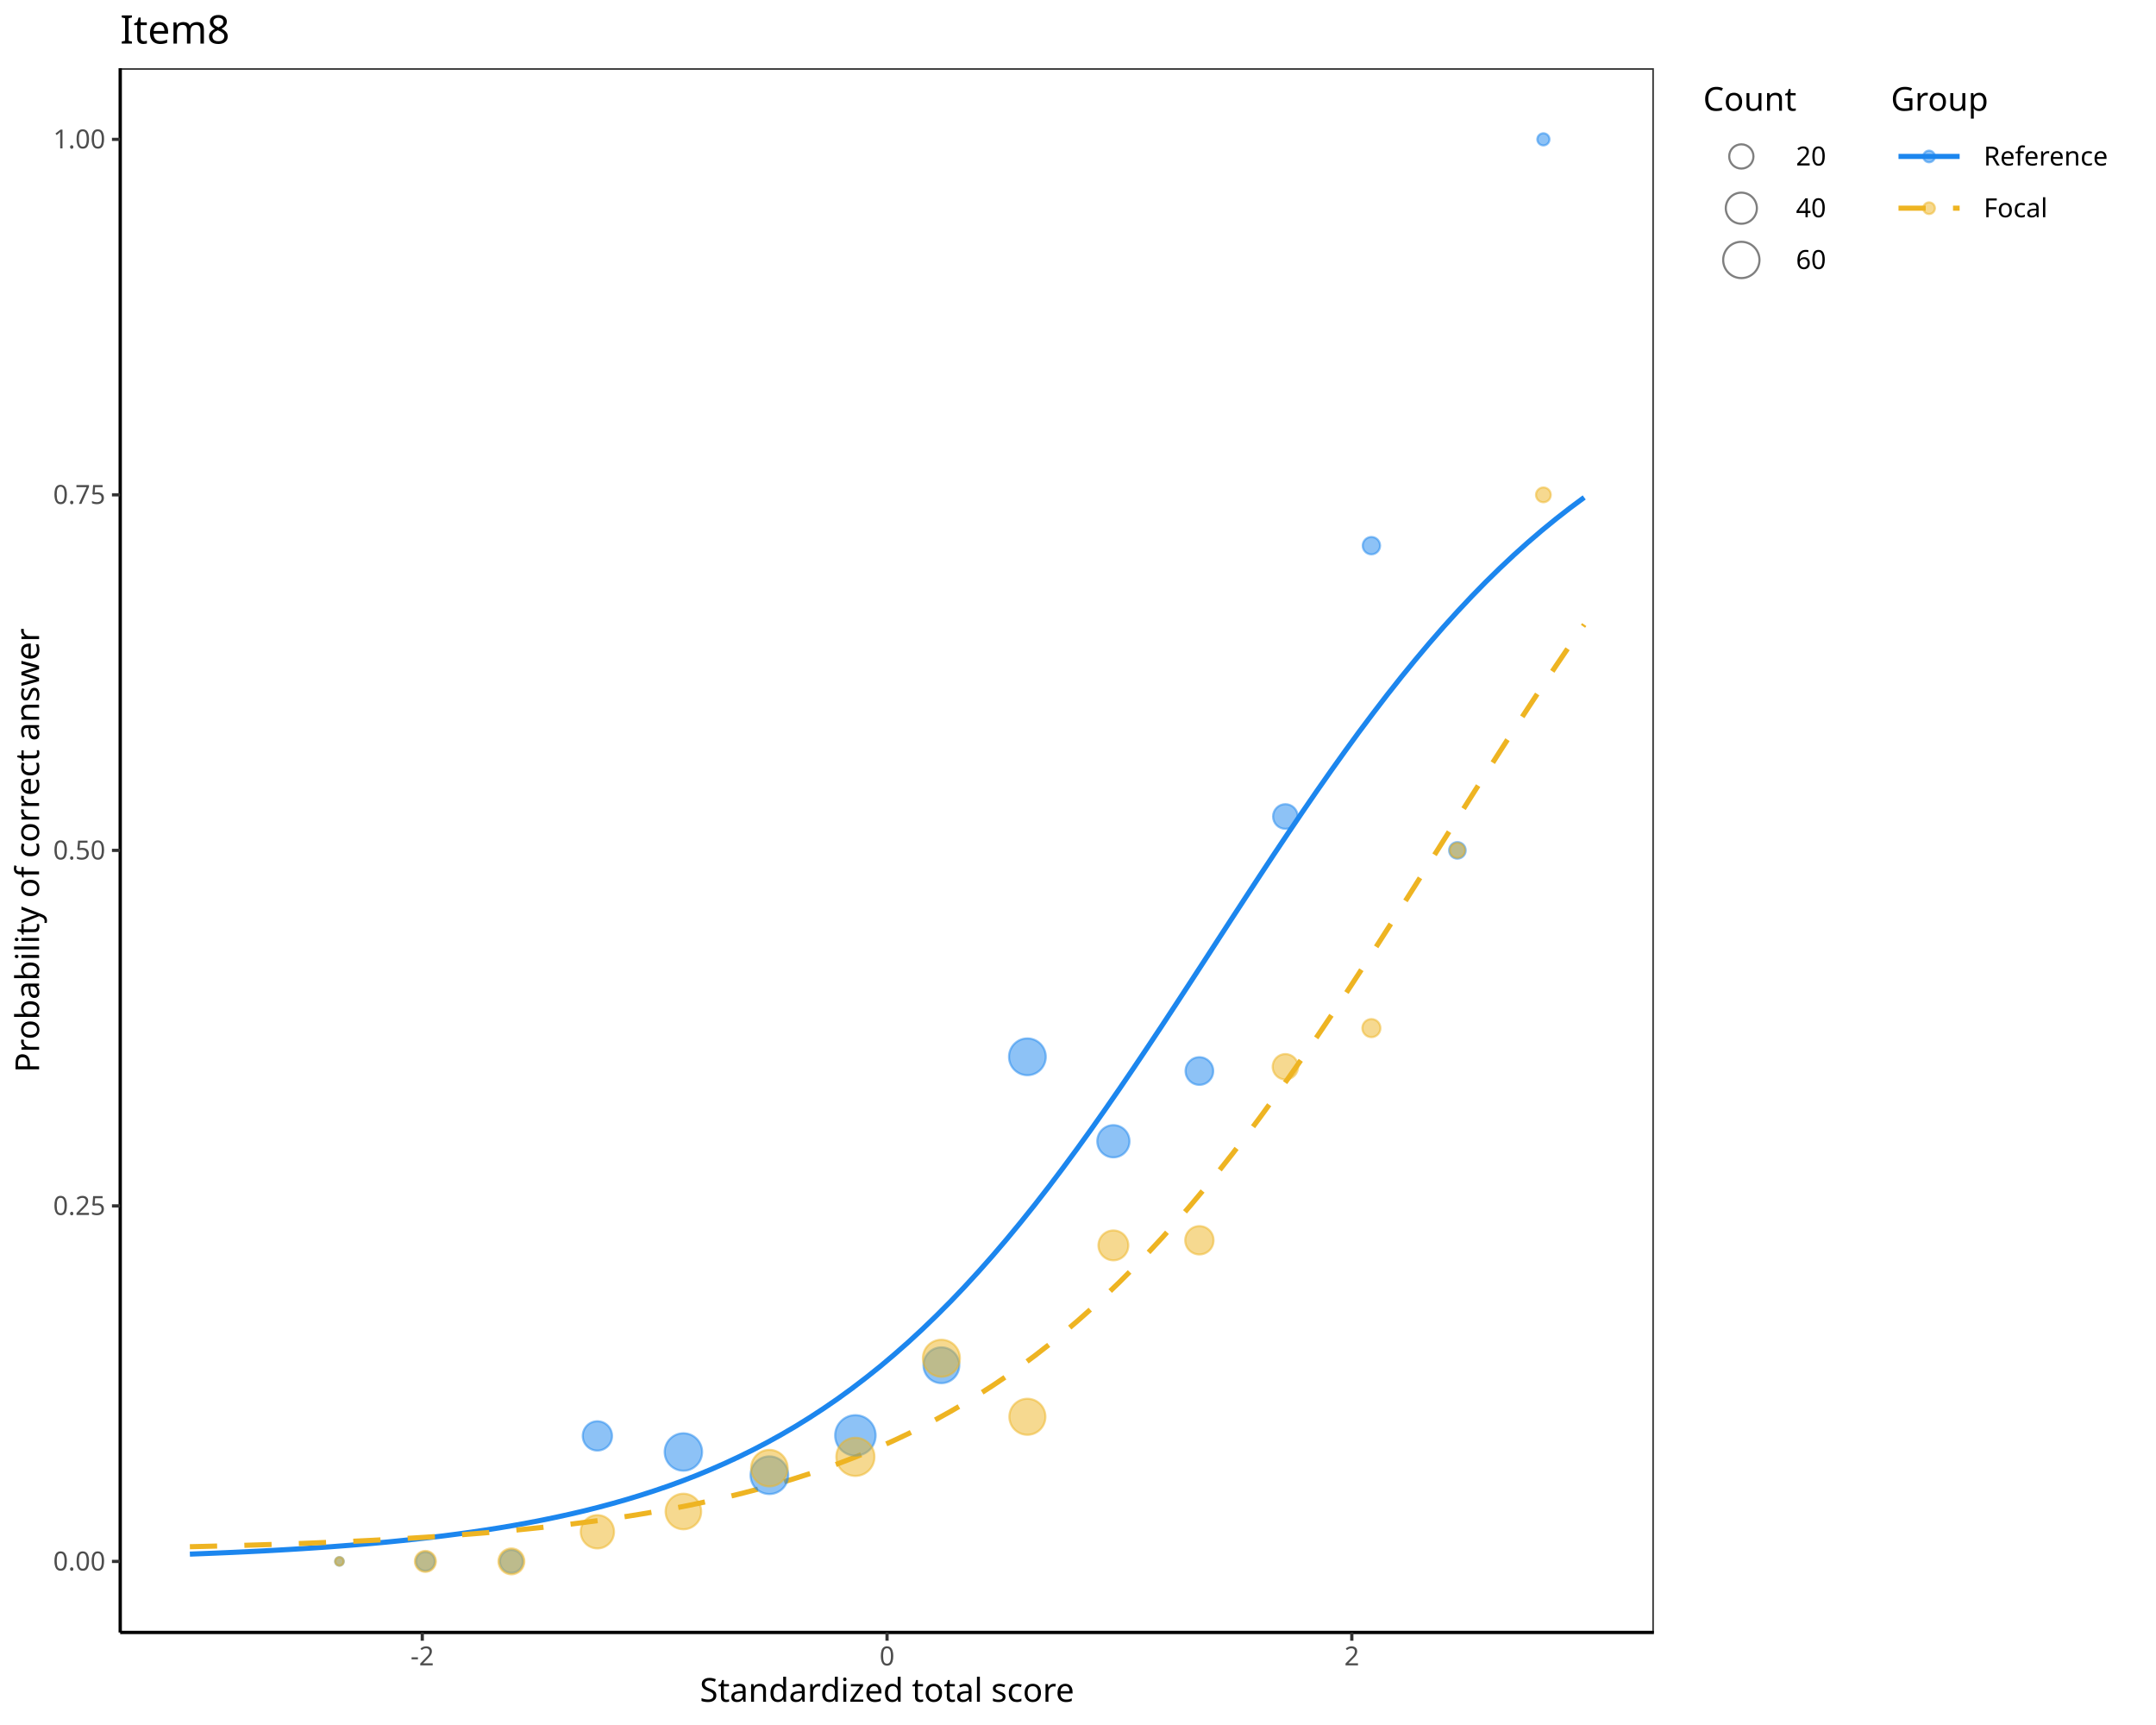
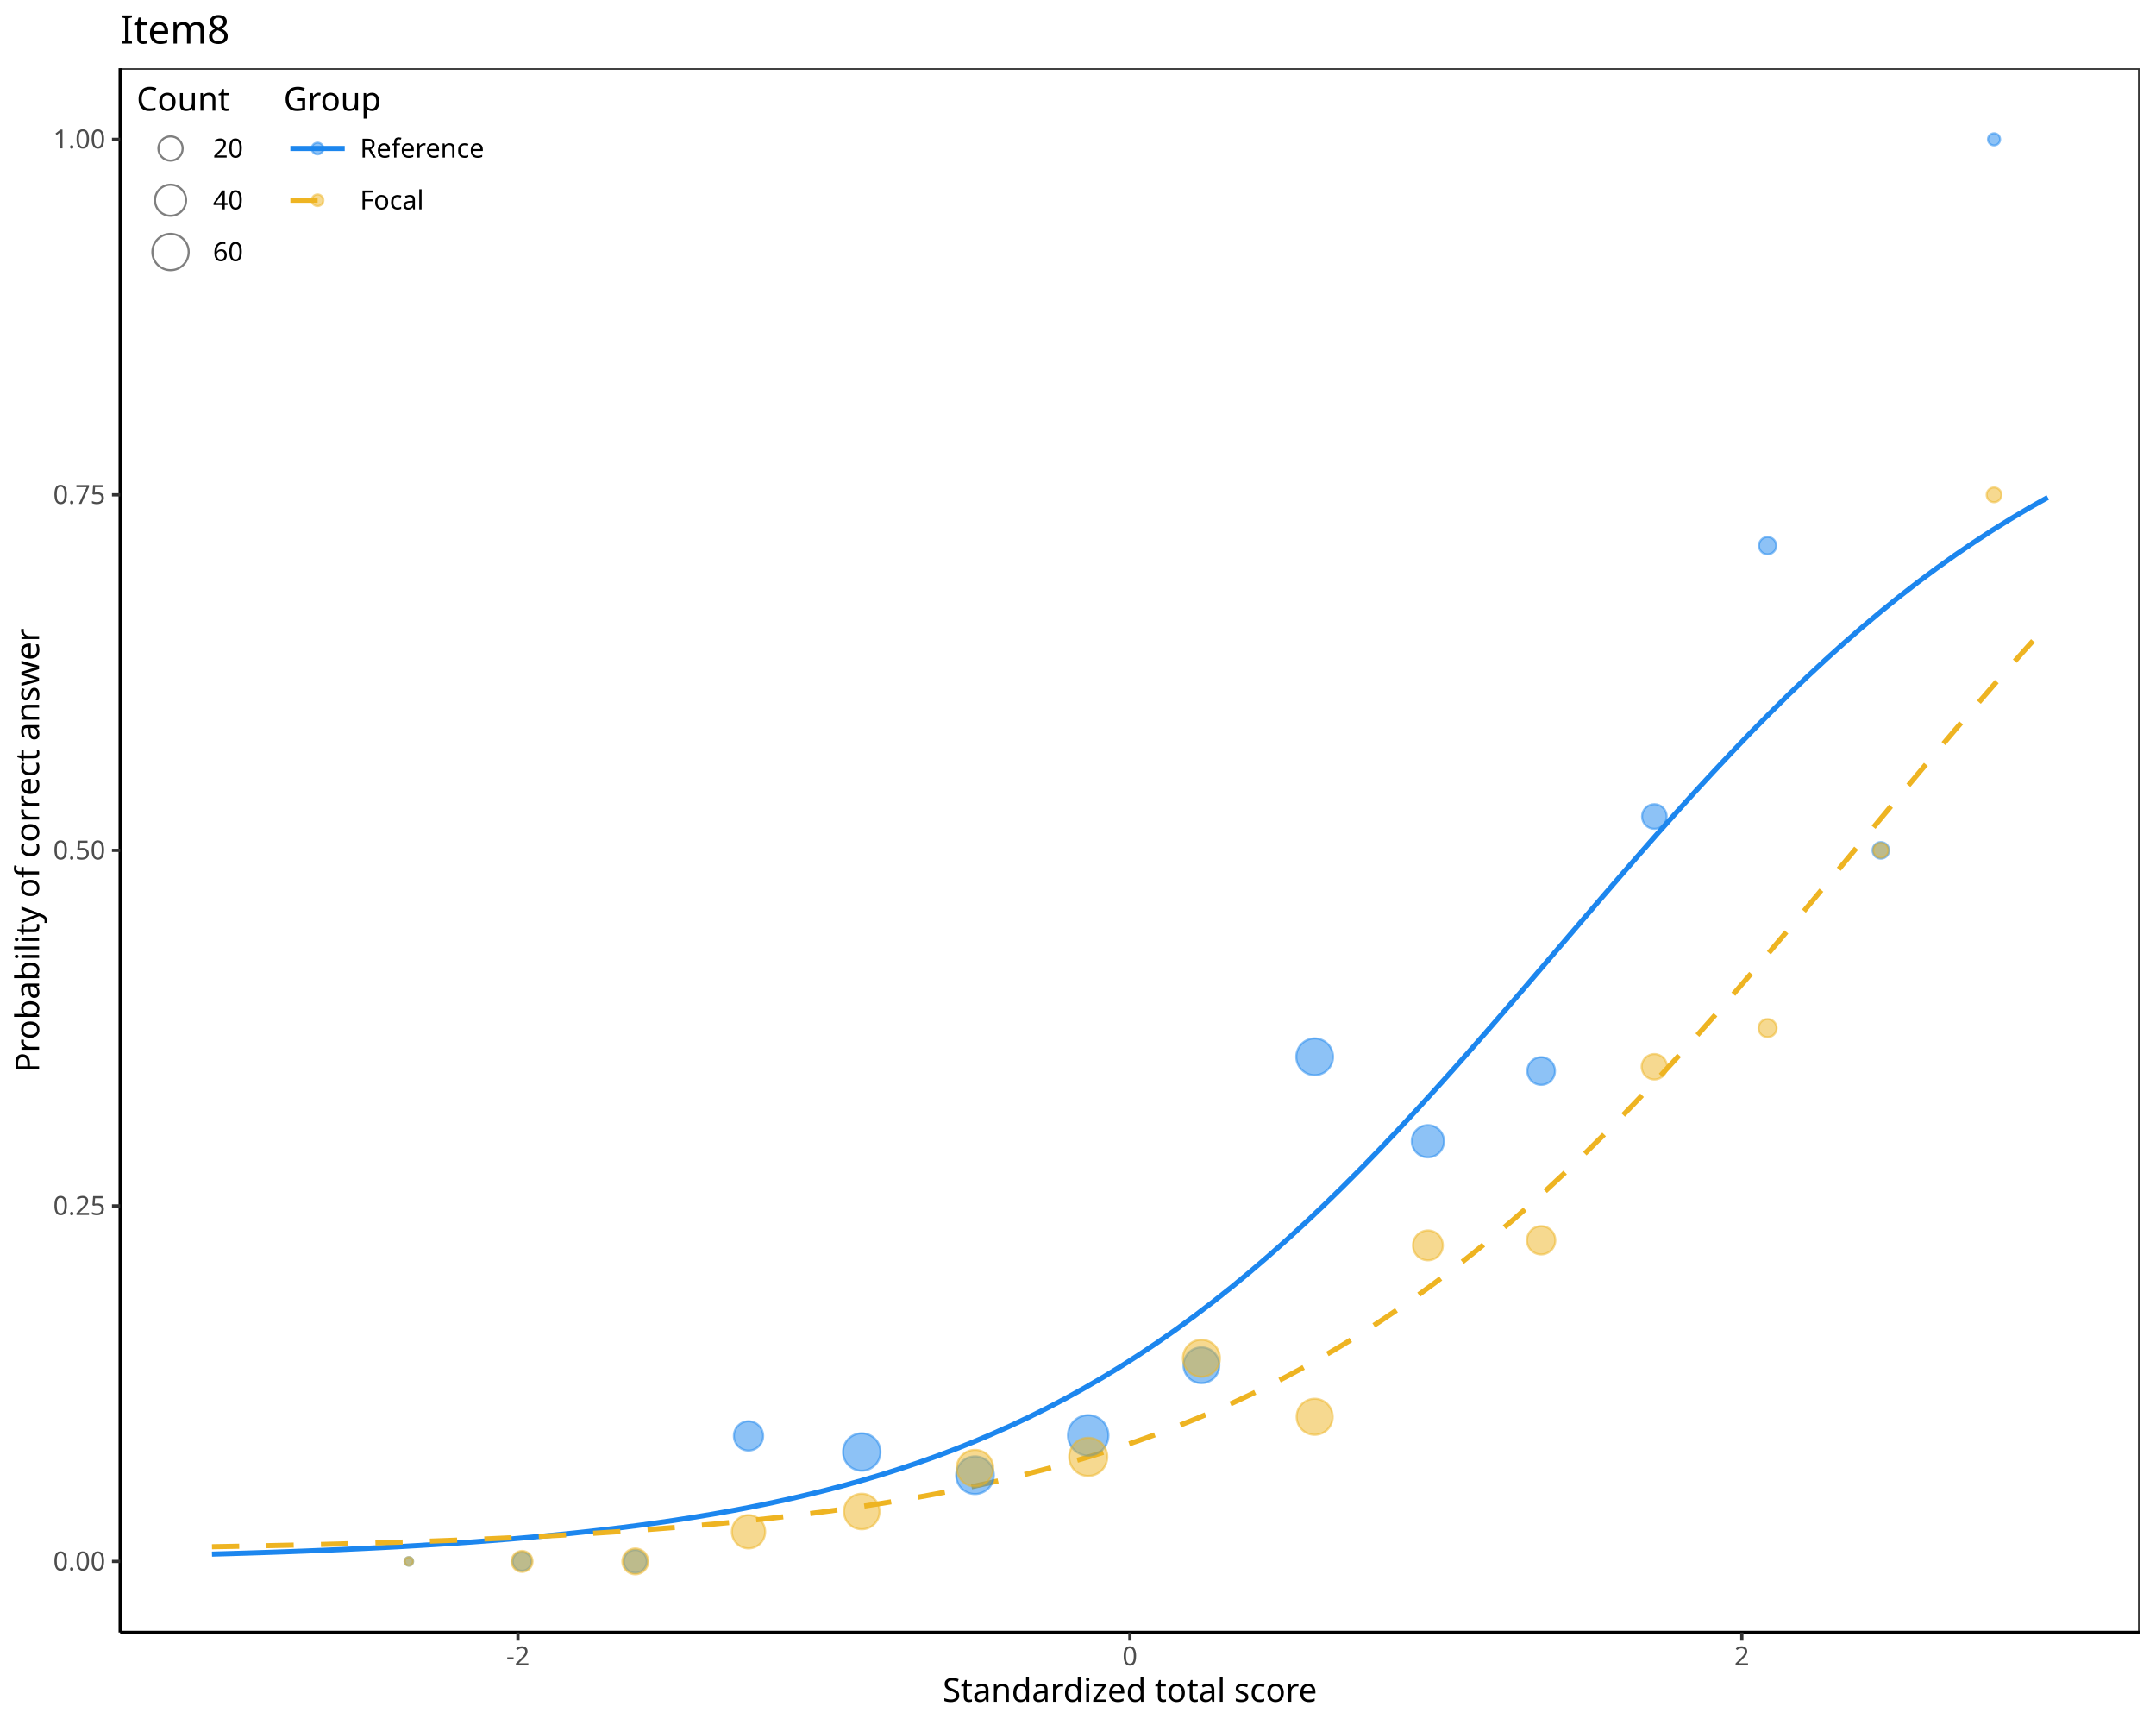
<svg xmlns="http://www.w3.org/2000/svg" class="svglite" data-engine-version="2.0" width="720.00pt" height="576.00pt" viewBox="0 0 720.00 576.00">
  <defs>
    <style type="text/css">
    .svglite line, .svglite polyline, .svglite polygon, .svglite path, .svglite rect, .svglite circle {
      fill: none;
      stroke: #000000;
      stroke-linecap: round;
      stroke-linejoin: round;
      stroke-miterlimit: 10.00;
    }
  </style>
  </defs>
  <rect width="100%" height="100%" style="stroke: none; fill: #FFFFFF;" />
  <defs>
    <clipPath id="cpMC4wMHw3MjAuMDB8MC4wMHw1NzYuMDA=">
      <rect x="0.00" y="0.00" width="720.00" height="576.00" />
    </clipPath>
  </defs>
  <g clip-path="url(#cpMC4wMHw3MjAuMDB8MC4wMHw1NzYuMDA=)">
    <rect x="0.00" y="0.00" width="720.00" height="576.00" style="stroke-width: 1.07; stroke: none;" />
  </g>
  <defs>
-     <clipPath id="cpNDAuMTN8NTUyLjMzfDIyLjc4fDU0NS4xMQ==">
-       <rect x="40.13" y="22.78" width="512.19" height="522.33" />
+     <clipPath id="cpNDAuMTN8NzE0LjUyfDIyLjc4fDU0NS4xMQ==">
+       <rect x="40.13" y="22.78" width="674.39" height="522.33" />
    </clipPath>
  </defs>
-   <g clip-path="url(#cpNDAuMTN8NTUyLjMzfDIyLjc4fDU0NS4xMQ==)">
-     <rect x="40.13" y="22.78" width="512.19" height="522.33" style="stroke-width: 1.07; stroke: none; fill: #FFFFFF;" />
-     <polyline points="63.41,518.94 68.12,518.76 72.82,518.57 77.52,518.37 82.23,518.15 86.93,517.92 91.63,517.67 96.34,517.40 101.04,517.11 105.74,516.80 110.45,516.48 115.15,516.12 119.85,515.74 124.56,515.34 129.26,514.91 133.96,514.44 138.67,513.95 143.37,513.41 148.07,512.85 152.78,512.24 157.48,511.59 162.18,510.89 166.89,510.15 171.59,509.35 176.29,508.50 181.00,507.59 185.70,506.62 190.40,505.59 195.11,504.49 199.81,503.31 204.51,502.05 209.22,500.71 213.92,499.28 218.62,497.76 223.33,496.15 228.03,494.43 232.73,492.60 237.44,490.65 242.14,488.59 246.84,486.40 251.55,484.08 256.25,481.62 260.95,479.02 265.66,476.27 270.36,473.36 275.06,470.29 279.77,467.06 284.47,463.65 289.17,460.06 293.88,456.30 298.58,452.34 303.29,448.20 307.99,443.87 312.69,439.34 317.40,434.62 322.10,429.70 326.80,424.58 331.51,419.27 336.21,413.77 340.91,408.08 345.62,402.21 350.32,396.16 355.02,389.94 359.73,383.56 364.43,377.04 369.13,370.37 373.84,363.58 378.54,356.68 383.24,349.68 387.95,342.60 392.65,335.45 397.35,328.26 402.06,321.03 406.76,313.79 411.46,306.56 416.17,299.35 420.87,292.18 425.57,285.07 430.28,278.03 434.98,271.08 439.68,264.24 444.39,257.52 449.09,250.94 453.79,244.49 458.50,238.21 463.20,232.08 467.90,226.14 472.61,220.37 477.31,214.78 482.01,209.39 486.72,204.19 491.42,199.19 496.12,194.38 500.83,189.77 505.53,185.35 510.23,181.13 514.94,177.09 519.64,173.25 524.34,169.59 529.05,166.10 " style="stroke-width: 1.71; stroke: #1C86EE; stroke-linecap: butt;" />
-     <polyline points="63.41,516.47 68.12,516.36 72.82,516.24 77.52,516.11 82.23,515.98 86.93,515.84 91.63,515.69 96.34,515.53 101.04,515.36 105.74,515.17 110.45,514.98 115.15,514.77 119.85,514.55 124.56,514.32 129.26,514.07 133.96,513.81 138.67,513.52 143.37,513.22 148.07,512.90 152.78,512.57 157.48,512.20 162.18,511.82 166.89,511.41 171.59,510.98 176.29,510.51 181.00,510.02 185.70,509.50 190.40,508.95 195.11,508.35 199.81,507.73 204.51,507.06 209.22,506.35 213.92,505.60 218.62,504.80 223.33,503.96 228.03,503.06 232.73,502.10 237.44,501.09 242.14,500.02 246.84,498.88 251.55,497.67 256.25,496.39 260.95,495.04 265.66,493.60 270.36,492.09 275.06,490.48 279.77,488.78 284.47,486.99 289.17,485.09 293.88,483.09 298.58,480.97 303.29,478.75 307.99,476.39 312.69,473.92 317.40,471.31 322.10,468.57 326.80,465.68 331.51,462.66 336.21,459.48 340.91,456.14 345.62,452.65 350.32,448.99 355.02,445.16 359.73,441.17 364.43,437.00 369.13,432.65 373.84,428.12 378.54,423.41 383.24,418.52 387.95,413.45 392.65,408.20 397.35,402.76 402.06,397.15 406.76,391.36 411.46,385.40 416.17,379.27 420.87,372.98 425.57,366.53 430.28,359.94 434.98,353.21 439.68,346.35 444.39,339.37 449.09,332.28 453.79,325.10 458.50,317.83 463.20,310.49 467.90,303.10 472.61,295.67 477.31,288.21 482.01,280.74 486.72,273.27 491.42,265.82 496.12,258.40 500.83,251.03 505.53,243.72 510.23,236.49 514.94,229.34 519.64,222.30 524.34,215.37 529.05,208.56 " style="stroke-width: 1.71; stroke: #EEB422; stroke-dasharray: 9.10,9.10; stroke-linecap: butt;" />
-     <circle cx="113.35" cy="521.37" r="1.42" style="stroke-width: 0.71; stroke: #1C86EE; stroke-opacity: 0.50; fill: #1C86EE; fill-opacity: 0.50;" />
-     <circle cx="142.06" cy="521.37" r="3.13" style="stroke-width: 0.71; stroke: #1C86EE; stroke-opacity: 0.50; fill: #1C86EE; fill-opacity: 0.50;" />
-     <circle cx="170.78" cy="521.37" r="3.84" style="stroke-width: 0.71; stroke: #1C86EE; stroke-opacity: 0.50; fill: #1C86EE; fill-opacity: 0.50;" />
-     <circle cx="199.50" cy="479.47" r="4.89" style="stroke-width: 0.71; stroke: #1C86EE; stroke-opacity: 0.50; fill: #1C86EE; fill-opacity: 0.50;" />
-     <circle cx="228.22" cy="484.84" r="6.25" style="stroke-width: 0.71; stroke: #1C86EE; stroke-opacity: 0.50; fill: #1C86EE; fill-opacity: 0.50;" />
-     <circle cx="256.94" cy="492.59" r="6.29" style="stroke-width: 0.71; stroke: #1C86EE; stroke-opacity: 0.50; fill: #1C86EE; fill-opacity: 0.50;" />
-     <circle cx="285.66" cy="479.30" r="6.76" style="stroke-width: 0.71; stroke: #1C86EE; stroke-opacity: 0.50; fill: #1C86EE; fill-opacity: 0.50;" />
-     <circle cx="314.38" cy="455.87" r="5.98" style="stroke-width: 0.71; stroke: #1C86EE; stroke-opacity: 0.50; fill: #1C86EE; fill-opacity: 0.50;" />
-     <circle cx="343.10" cy="352.88" r="6.14" style="stroke-width: 0.71; stroke: #1C86EE; stroke-opacity: 0.50; fill: #1C86EE; fill-opacity: 0.50;" />
-     <circle cx="371.82" cy="381.08" r="5.38" style="stroke-width: 0.71; stroke: #1C86EE; stroke-opacity: 0.50; fill: #1C86EE; fill-opacity: 0.50;" />
-     <circle cx="400.54" cy="357.63" r="4.62" style="stroke-width: 0.71; stroke: #1C86EE; stroke-opacity: 0.50; fill: #1C86EE; fill-opacity: 0.50;" />
-     <circle cx="429.26" cy="272.64" r="4.12" style="stroke-width: 0.71; stroke: #1C86EE; stroke-opacity: 0.50; fill: #1C86EE; fill-opacity: 0.50;" />
-     <circle cx="457.98" cy="182.20" r="2.90" style="stroke-width: 0.71; stroke: #1C86EE; stroke-opacity: 0.50; fill: #1C86EE; fill-opacity: 0.50;" />
-     <circle cx="486.70" cy="283.95" r="2.77" style="stroke-width: 0.71; stroke: #1C86EE; stroke-opacity: 0.50; fill: #1C86EE; fill-opacity: 0.50;" />
-     <circle cx="515.42" cy="46.53" r="2.03" style="stroke-width: 0.71; stroke: #1C86EE; stroke-opacity: 0.50; fill: #1C86EE; fill-opacity: 0.50;" />
-     <circle cx="113.35" cy="521.37" r="1.42" style="stroke-width: 0.71; stroke: #EEB422; stroke-opacity: 0.50; fill: #EEB422; fill-opacity: 0.50;" />
-     <circle cx="142.06" cy="521.37" r="3.51" style="stroke-width: 0.71; stroke: #EEB422; stroke-opacity: 0.50; fill: #EEB422; fill-opacity: 0.50;" />
-     <circle cx="170.78" cy="521.37" r="4.32" style="stroke-width: 0.71; stroke: #EEB422; stroke-opacity: 0.50; fill: #EEB422; fill-opacity: 0.50;" />
-     <circle cx="199.50" cy="511.48" r="5.56" style="stroke-width: 0.71; stroke: #EEB422; stroke-opacity: 0.50; fill: #EEB422; fill-opacity: 0.50;" />
-     <circle cx="228.22" cy="504.71" r="5.94" style="stroke-width: 0.71; stroke: #EEB422; stroke-opacity: 0.50; fill: #EEB422; fill-opacity: 0.50;" />
-     <circle cx="256.94" cy="490.23" r="6.10" style="stroke-width: 0.71; stroke: #EEB422; stroke-opacity: 0.50; fill: #EEB422; fill-opacity: 0.50;" />
-     <circle cx="285.66" cy="486.46" r="6.37" style="stroke-width: 0.71; stroke: #EEB422; stroke-opacity: 0.50; fill: #EEB422; fill-opacity: 0.50;" />
-     <circle cx="314.38" cy="453.54" r="6.18" style="stroke-width: 0.71; stroke: #EEB422; stroke-opacity: 0.50; fill: #EEB422; fill-opacity: 0.50;" />
-     <circle cx="343.10" cy="473.08" r="6.02" style="stroke-width: 0.71; stroke: #EEB422; stroke-opacity: 0.50; fill: #EEB422; fill-opacity: 0.50;" />
-     <circle cx="371.82" cy="415.85" r="4.99" style="stroke-width: 0.71; stroke: #EEB422; stroke-opacity: 0.50; fill: #EEB422; fill-opacity: 0.50;" />
-     <circle cx="400.54" cy="414.15" r="4.73" style="stroke-width: 0.71; stroke: #EEB422; stroke-opacity: 0.50; fill: #EEB422; fill-opacity: 0.50;" />
-     <circle cx="429.26" cy="356.21" r="4.25" style="stroke-width: 0.71; stroke: #EEB422; stroke-opacity: 0.50; fill: #EEB422; fill-opacity: 0.50;" />
-     <circle cx="457.98" cy="343.30" r="3.02" style="stroke-width: 0.71; stroke: #EEB422; stroke-opacity: 0.50; fill: #EEB422; fill-opacity: 0.50;" />
-     <circle cx="486.70" cy="283.95" r="2.47" style="stroke-width: 0.71; stroke: #EEB422; stroke-opacity: 0.50; fill: #EEB422; fill-opacity: 0.50;" />
-     <circle cx="515.42" cy="165.24" r="2.47" style="stroke-width: 0.71; stroke: #EEB422; stroke-opacity: 0.50; fill: #EEB422; fill-opacity: 0.50;" />
-     <rect x="40.13" y="22.78" width="512.19" height="522.33" style="stroke-width: 1.07; stroke: #333333;" />
+   <g clip-path="url(#cpNDAuMTN8NzE0LjUyfDIyLjc4fDU0NS4xMQ==)">
+     <rect x="40.13" y="22.78" width="674.39" height="522.33" style="stroke-width: 1.07; stroke: none; fill: #FFFFFF;" />
+     <polyline points="70.79,518.94 76.98,518.76 83.17,518.57 89.36,518.37 95.56,518.15 101.75,517.92 107.94,517.67 114.14,517.40 120.33,517.11 126.52,516.80 132.71,516.48 138.91,516.12 145.10,515.74 151.29,515.34 157.48,514.91 163.68,514.44 169.87,513.95 176.06,513.41 182.26,512.85 188.45,512.24 194.64,511.59 200.83,510.89 207.03,510.15 213.22,509.35 219.41,508.50 225.60,507.59 231.80,506.62 237.99,505.59 244.18,504.49 250.38,503.31 256.57,502.05 262.76,500.71 268.95,499.28 275.15,497.76 281.34,496.15 287.53,494.43 293.72,492.60 299.92,490.65 306.11,488.59 312.30,486.40 318.50,484.08 324.69,481.62 330.88,479.02 337.07,476.27 343.27,473.36 349.46,470.29 355.65,467.06 361.84,463.65 368.04,460.06 374.23,456.30 380.42,452.34 386.62,448.20 392.81,443.87 399.00,439.34 405.19,434.62 411.39,429.70 417.58,424.58 423.77,419.27 429.96,413.77 436.16,408.08 442.35,402.21 448.54,396.16 454.74,389.94 460.93,383.56 467.12,377.04 473.31,370.37 479.51,363.58 485.70,356.68 491.89,349.68 498.08,342.60 504.28,335.45 510.47,328.26 516.66,321.03 522.86,313.79 529.05,306.56 535.24,299.35 541.43,292.18 547.63,285.07 553.82,278.03 560.01,271.08 566.20,264.24 572.40,257.52 578.59,250.94 584.78,244.49 590.98,238.21 597.17,232.08 603.36,226.14 609.55,220.37 615.75,214.78 621.94,209.39 628.13,204.19 634.32,199.19 640.52,194.38 646.71,189.77 652.90,185.35 659.10,181.13 665.29,177.09 671.48,173.25 677.67,169.59 683.87,166.10 " style="stroke-width: 1.71; stroke: #1C86EE; stroke-linecap: butt;" />
+     <polyline points="70.79,516.47 76.98,516.36 83.17,516.24 89.36,516.11 95.56,515.98 101.75,515.84 107.94,515.69 114.14,515.53 120.33,515.36 126.52,515.17 132.71,514.98 138.91,514.77 145.10,514.55 151.29,514.32 157.48,514.07 163.68,513.81 169.87,513.52 176.06,513.22 182.26,512.90 188.45,512.57 194.64,512.20 200.83,511.82 207.03,511.41 213.22,510.98 219.41,510.51 225.60,510.02 231.80,509.50 237.99,508.95 244.18,508.35 250.38,507.73 256.57,507.06 262.76,506.35 268.95,505.60 275.15,504.80 281.34,503.96 287.53,503.06 293.72,502.10 299.92,501.09 306.11,500.02 312.30,498.88 318.50,497.67 324.69,496.39 330.88,495.04 337.07,493.60 343.27,492.09 349.46,490.48 355.65,488.78 361.84,486.99 368.04,485.09 374.23,483.09 380.42,480.97 386.62,478.75 392.81,476.39 399.00,473.92 405.19,471.31 411.39,468.57 417.58,465.68 423.77,462.66 429.96,459.48 436.16,456.14 442.35,452.65 448.54,448.99 454.74,445.16 460.93,441.17 467.12,437.00 473.31,432.65 479.51,428.12 485.70,423.41 491.89,418.52 498.08,413.45 504.28,408.20 510.47,402.76 516.66,397.15 522.86,391.36 529.05,385.40 535.24,379.27 541.43,372.98 547.63,366.53 553.82,359.94 560.01,353.21 566.20,346.35 572.40,339.37 578.59,332.28 584.78,325.10 590.98,317.83 597.17,310.49 603.36,303.10 609.55,295.67 615.75,288.21 621.94,280.74 628.13,273.27 634.32,265.82 640.52,258.40 646.71,251.03 652.90,243.72 659.10,236.49 665.29,229.34 671.48,222.30 677.67,215.37 683.87,208.56 " style="stroke-width: 1.71; stroke: #EEB422; stroke-dasharray: 9.10,9.10; stroke-linecap: butt;" />
+     <circle cx="136.53" cy="521.37" r="1.42" style="stroke-width: 0.71; stroke: #1C86EE; stroke-opacity: 0.50; fill: #1C86EE; fill-opacity: 0.50;" />
+     <circle cx="174.34" cy="521.37" r="3.13" style="stroke-width: 0.71; stroke: #1C86EE; stroke-opacity: 0.50; fill: #1C86EE; fill-opacity: 0.50;" />
+     <circle cx="212.16" cy="521.37" r="3.84" style="stroke-width: 0.71; stroke: #1C86EE; stroke-opacity: 0.50; fill: #1C86EE; fill-opacity: 0.50;" />
+     <circle cx="249.97" cy="479.47" r="4.89" style="stroke-width: 0.71; stroke: #1C86EE; stroke-opacity: 0.50; fill: #1C86EE; fill-opacity: 0.50;" />
+     <circle cx="287.78" cy="484.84" r="6.25" style="stroke-width: 0.71; stroke: #1C86EE; stroke-opacity: 0.50; fill: #1C86EE; fill-opacity: 0.50;" />
+     <circle cx="325.60" cy="492.59" r="6.29" style="stroke-width: 0.71; stroke: #1C86EE; stroke-opacity: 0.50; fill: #1C86EE; fill-opacity: 0.50;" />
+     <circle cx="363.41" cy="479.30" r="6.76" style="stroke-width: 0.71; stroke: #1C86EE; stroke-opacity: 0.50; fill: #1C86EE; fill-opacity: 0.50;" />
+     <circle cx="401.22" cy="455.87" r="5.98" style="stroke-width: 0.71; stroke: #1C86EE; stroke-opacity: 0.50; fill: #1C86EE; fill-opacity: 0.50;" />
+     <circle cx="439.04" cy="352.88" r="6.14" style="stroke-width: 0.71; stroke: #1C86EE; stroke-opacity: 0.50; fill: #1C86EE; fill-opacity: 0.50;" />
+     <circle cx="476.85" cy="381.08" r="5.38" style="stroke-width: 0.71; stroke: #1C86EE; stroke-opacity: 0.50; fill: #1C86EE; fill-opacity: 0.50;" />
+     <circle cx="514.67" cy="357.63" r="4.62" style="stroke-width: 0.71; stroke: #1C86EE; stroke-opacity: 0.50; fill: #1C86EE; fill-opacity: 0.50;" />
+     <circle cx="552.48" cy="272.64" r="4.12" style="stroke-width: 0.71; stroke: #1C86EE; stroke-opacity: 0.50; fill: #1C86EE; fill-opacity: 0.50;" />
+     <circle cx="590.29" cy="182.20" r="2.90" style="stroke-width: 0.71; stroke: #1C86EE; stroke-opacity: 0.50; fill: #1C86EE; fill-opacity: 0.50;" />
+     <circle cx="628.11" cy="283.95" r="2.77" style="stroke-width: 0.71; stroke: #1C86EE; stroke-opacity: 0.50; fill: #1C86EE; fill-opacity: 0.50;" />
+     <circle cx="665.92" cy="46.53" r="2.03" style="stroke-width: 0.71; stroke: #1C86EE; stroke-opacity: 0.50; fill: #1C86EE; fill-opacity: 0.50;" />
+     <circle cx="136.53" cy="521.37" r="1.42" style="stroke-width: 0.71; stroke: #EEB422; stroke-opacity: 0.50; fill: #EEB422; fill-opacity: 0.50;" />
+     <circle cx="174.34" cy="521.37" r="3.51" style="stroke-width: 0.71; stroke: #EEB422; stroke-opacity: 0.50; fill: #EEB422; fill-opacity: 0.50;" />
+     <circle cx="212.16" cy="521.37" r="4.32" style="stroke-width: 0.71; stroke: #EEB422; stroke-opacity: 0.50; fill: #EEB422; fill-opacity: 0.50;" />
+     <circle cx="249.97" cy="511.48" r="5.56" style="stroke-width: 0.71; stroke: #EEB422; stroke-opacity: 0.50; fill: #EEB422; fill-opacity: 0.50;" />
+     <circle cx="287.78" cy="504.71" r="5.94" style="stroke-width: 0.71; stroke: #EEB422; stroke-opacity: 0.50; fill: #EEB422; fill-opacity: 0.50;" />
+     <circle cx="325.60" cy="490.23" r="6.10" style="stroke-width: 0.71; stroke: #EEB422; stroke-opacity: 0.50; fill: #EEB422; fill-opacity: 0.50;" />
+     <circle cx="363.41" cy="486.46" r="6.37" style="stroke-width: 0.71; stroke: #EEB422; stroke-opacity: 0.50; fill: #EEB422; fill-opacity: 0.50;" />
+     <circle cx="401.22" cy="453.54" r="6.18" style="stroke-width: 0.71; stroke: #EEB422; stroke-opacity: 0.50; fill: #EEB422; fill-opacity: 0.50;" />
+     <circle cx="439.04" cy="473.08" r="6.02" style="stroke-width: 0.71; stroke: #EEB422; stroke-opacity: 0.50; fill: #EEB422; fill-opacity: 0.50;" />
+     <circle cx="476.85" cy="415.85" r="4.99" style="stroke-width: 0.71; stroke: #EEB422; stroke-opacity: 0.50; fill: #EEB422; fill-opacity: 0.50;" />
+     <circle cx="514.67" cy="414.15" r="4.73" style="stroke-width: 0.71; stroke: #EEB422; stroke-opacity: 0.50; fill: #EEB422; fill-opacity: 0.50;" />
+     <circle cx="552.48" cy="356.21" r="4.25" style="stroke-width: 0.71; stroke: #EEB422; stroke-opacity: 0.50; fill: #EEB422; fill-opacity: 0.50;" />
+     <circle cx="590.29" cy="343.30" r="3.02" style="stroke-width: 0.71; stroke: #EEB422; stroke-opacity: 0.50; fill: #EEB422; fill-opacity: 0.50;" />
+     <circle cx="628.11" cy="283.95" r="2.47" style="stroke-width: 0.71; stroke: #EEB422; stroke-opacity: 0.50; fill: #EEB422; fill-opacity: 0.50;" />
+     <circle cx="665.92" cy="165.24" r="2.47" style="stroke-width: 0.71; stroke: #EEB422; stroke-opacity: 0.50; fill: #EEB422; fill-opacity: 0.50;" />
+     <rect x="40.13" y="22.78" width="674.39" height="522.33" style="stroke-width: 1.07; stroke: #333333;" />
  </g>
  <g clip-path="url(#cpMC4wMHw3MjAuMDB8MC4wMHw1NzYuMDA=)">
    <polyline points="40.13,545.11 40.13,22.78 " style="stroke-width: 1.07; stroke-linecap: butt;" />
    <text x="35.20" y="524.40" text-anchor="end" style="font-size: 8.80px; fill: #4D4D4D; font-family: sans;" textLength="17.13px" lengthAdjust="spacingAndGlyphs">0.00</text>
    <text x="35.20" y="405.69" text-anchor="end" style="font-size: 8.80px; fill: #4D4D4D; font-family: sans;" textLength="17.13px" lengthAdjust="spacingAndGlyphs">0.25</text>
    <text x="35.20" y="286.98" text-anchor="end" style="font-size: 8.80px; fill: #4D4D4D; font-family: sans;" textLength="17.13px" lengthAdjust="spacingAndGlyphs">0.50</text>
    <text x="35.20" y="168.26" text-anchor="end" style="font-size: 8.80px; fill: #4D4D4D; font-family: sans;" textLength="17.13px" lengthAdjust="spacingAndGlyphs">0.75</text>
    <text x="35.20" y="49.55" text-anchor="end" style="font-size: 8.80px; fill: #4D4D4D; font-family: sans;" textLength="17.13px" lengthAdjust="spacingAndGlyphs">1.00</text>
    <polyline points="37.39,521.37 40.13,521.37 " style="stroke-width: 1.07; stroke: #333333; stroke-linecap: butt;" />
    <polyline points="37.39,402.66 40.13,402.66 " style="stroke-width: 1.07; stroke: #333333; stroke-linecap: butt;" />
    <polyline points="37.39,283.95 40.13,283.95 " style="stroke-width: 1.07; stroke: #333333; stroke-linecap: butt;" />
    <polyline points="37.39,165.24 40.13,165.24 " style="stroke-width: 1.07; stroke: #333333; stroke-linecap: butt;" />
    <polyline points="37.39,46.53 40.13,46.53 " style="stroke-width: 1.07; stroke: #333333; stroke-linecap: butt;" />
-     <polyline points="40.13,545.11 552.33,545.11 " style="stroke-width: 1.07; stroke-linecap: butt;" />
-     <polyline points="141.02,547.85 141.02,545.11 " style="stroke-width: 1.07; stroke: #333333; stroke-linecap: butt;" />
-     <polyline points="296.23,547.85 296.23,545.11 " style="stroke-width: 1.07; stroke: #333333; stroke-linecap: butt;" />
-     <polyline points="451.44,547.85 451.44,545.11 " style="stroke-width: 1.07; stroke: #333333; stroke-linecap: butt;" />
-     <text x="141.02" y="556.10" text-anchor="middle" style="font-size: 8.80px; fill: #4D4D4D; font-family: sans;" textLength="7.82px" lengthAdjust="spacingAndGlyphs">-2</text>
-     <text x="296.23" y="556.10" text-anchor="middle" style="font-size: 8.80px; fill: #4D4D4D; font-family: sans;" textLength="4.89px" lengthAdjust="spacingAndGlyphs">0</text>
-     <text x="451.44" y="556.10" text-anchor="middle" style="font-size: 8.80px; fill: #4D4D4D; font-family: sans;" textLength="4.89px" lengthAdjust="spacingAndGlyphs">2</text>
-     <text x="296.23" y="568.24" text-anchor="middle" style="font-size: 11.00px; font-family: sans;" textLength="118.64px" lengthAdjust="spacingAndGlyphs">Standardized total score</text>
+     <polyline points="40.13,545.11 714.52,545.11 " style="stroke-width: 1.07; stroke-linecap: butt;" />
+     <polyline points="172.97,547.85 172.97,545.11 " style="stroke-width: 1.07; stroke: #333333; stroke-linecap: butt;" />
+     <polyline points="377.33,547.85 377.33,545.11 " style="stroke-width: 1.07; stroke: #333333; stroke-linecap: butt;" />
+     <polyline points="581.69,547.85 581.69,545.11 " style="stroke-width: 1.07; stroke: #333333; stroke-linecap: butt;" />
+     <text x="172.97" y="556.10" text-anchor="middle" style="font-size: 8.80px; fill: #4D4D4D; font-family: sans;" textLength="7.82px" lengthAdjust="spacingAndGlyphs">-2</text>
+     <text x="377.33" y="556.10" text-anchor="middle" style="font-size: 8.80px; fill: #4D4D4D; font-family: sans;" textLength="4.89px" lengthAdjust="spacingAndGlyphs">0</text>
+     <text x="581.69" y="556.10" text-anchor="middle" style="font-size: 8.80px; fill: #4D4D4D; font-family: sans;" textLength="4.89px" lengthAdjust="spacingAndGlyphs">2</text>
+     <text x="377.33" y="568.24" text-anchor="middle" style="font-size: 11.00px; font-family: sans;" textLength="118.64px" lengthAdjust="spacingAndGlyphs">Standardized total score</text>
    <text transform="translate(13.05,283.95) rotate(-90)" text-anchor="middle" style="font-size: 11.00px; font-family: sans;" textLength="138.80px" lengthAdjust="spacingAndGlyphs">Probability of correct answer</text>
-     <rect x="560.30" y="19.79" width="151.23" height="84.11" style="stroke-width: 0.75; stroke: none;" />
-     <rect x="563.29" y="22.78" width="51.74" height="78.13" style="stroke-width: 1.07; stroke: none;" />
-     <text x="568.77" y="36.97" style="font-size: 11.00px; font-family: sans;" textLength="29.36px" lengthAdjust="spacingAndGlyphs">Count</text>
-     <rect x="568.77" y="43.60" width="25.51" height="17.28" style="stroke-width: 1.07; stroke: none; fill: #FFFFFF;" />
-     <circle cx="581.52" cy="52.24" r="4.05" style="stroke-width: 0.71; stroke: #000000; stroke-opacity: 0.50;" />
-     <rect x="568.77" y="60.88" width="25.51" height="17.28" style="stroke-width: 1.07; stroke: none; fill: #FFFFFF;" />
-     <circle cx="581.52" cy="69.52" r="5.19" style="stroke-width: 0.71; stroke: #000000; stroke-opacity: 0.50;" />
-     <rect x="568.77" y="78.16" width="25.51" height="17.28" style="stroke-width: 1.07; stroke: none; fill: #FFFFFF;" />
-     <circle cx="581.52" cy="86.80" r="6.06" style="stroke-width: 0.71; stroke: #000000; stroke-opacity: 0.50;" />
-     <text x="599.76" y="55.26" style="font-size: 8.80px; font-family: sans;" textLength="9.79px" lengthAdjust="spacingAndGlyphs">20</text>
-     <text x="599.76" y="72.54" style="font-size: 8.80px; font-family: sans;" textLength="9.79px" lengthAdjust="spacingAndGlyphs">40</text>
-     <text x="599.76" y="89.82" style="font-size: 8.80px; font-family: sans;" textLength="9.79px" lengthAdjust="spacingAndGlyphs">60</text>
-     <rect x="625.98" y="22.78" width="82.56" height="60.85" style="stroke-width: 1.07; stroke: none;" />
-     <text x="631.46" y="36.97" style="font-size: 11.00px; font-family: sans;" textLength="30.58px" lengthAdjust="spacingAndGlyphs">Group</text>
-     <rect x="631.46" y="43.60" width="25.51" height="17.28" style="stroke-width: 1.07; stroke: none; fill: #FFFFFF;" />
-     <line x1="634.01" y1="52.24" x2="654.42" y2="52.24" style="stroke-width: 1.71; stroke: #1C86EE; stroke-linecap: butt;" />
-     <circle cx="644.22" cy="52.24" r="1.95" style="stroke-width: 0.71; stroke: #1C86EE; stroke-opacity: 0.50; fill: #1C86EE; fill-opacity: 0.50;" />
-     <rect x="631.46" y="60.88" width="25.51" height="17.28" style="stroke-width: 1.07; stroke: none; fill: #FFFFFF;" />
-     <line x1="634.01" y1="69.52" x2="654.42" y2="69.52" style="stroke-width: 1.71; stroke: #EEB422; stroke-dasharray: 9.10,9.10; stroke-linecap: butt;" />
-     <circle cx="644.22" cy="69.52" r="1.95" style="stroke-width: 0.71; stroke: #EEB422; stroke-opacity: 0.50; fill: #EEB422; fill-opacity: 0.50;" />
-     <text x="662.46" y="55.26" style="font-size: 8.80px; font-family: sans;" textLength="40.61px" lengthAdjust="spacingAndGlyphs">Reference</text>
-     <text x="662.46" y="72.54" style="font-size: 8.80px; font-family: sans;" textLength="21.52px" lengthAdjust="spacingAndGlyphs">Focal</text>
+     <rect x="37.14" y="19.79" width="132.15" height="81.46" style="stroke-width: 0.75; stroke: none;" />
+     <rect x="40.13" y="22.78" width="46.26" height="75.49" style="stroke-width: 1.07; stroke: none;" />
+     <text x="45.61" y="36.97" style="font-size: 11.00px; font-family: sans;" textLength="29.36px" lengthAdjust="spacingAndGlyphs">Count</text>
+     <rect x="45.61" y="40.95" width="22.68" height="17.28" style="stroke-width: 1.07; stroke: none; fill: #FFFFFF;" />
+     <circle cx="56.95" cy="49.59" r="4.05" style="stroke-width: 0.71; stroke: #000000; stroke-opacity: 0.50;" />
+     <rect x="45.61" y="58.23" width="22.68" height="17.28" style="stroke-width: 1.07; stroke: none; fill: #FFFFFF;" />
+     <circle cx="56.95" cy="66.87" r="5.19" style="stroke-width: 0.71; stroke: #000000; stroke-opacity: 0.50;" />
+     <rect x="45.61" y="75.51" width="22.68" height="17.28" style="stroke-width: 1.07; stroke: none; fill: #FFFFFF;" />
+     <circle cx="56.95" cy="84.15" r="6.06" style="stroke-width: 0.71; stroke: #000000; stroke-opacity: 0.50;" />
+     <text x="71.12" y="52.62" style="font-size: 8.80px; font-family: sans;" textLength="9.79px" lengthAdjust="spacingAndGlyphs">20</text>
+     <text x="71.12" y="69.90" style="font-size: 8.80px; font-family: sans;" textLength="9.79px" lengthAdjust="spacingAndGlyphs">40</text>
+     <text x="71.12" y="87.18" style="font-size: 8.80px; font-family: sans;" textLength="9.79px" lengthAdjust="spacingAndGlyphs">60</text>
+     <rect x="89.23" y="22.78" width="77.08" height="58.21" style="stroke-width: 1.07; stroke: none;" />
+     <text x="94.71" y="36.97" style="font-size: 11.00px; font-family: sans;" textLength="30.58px" lengthAdjust="spacingAndGlyphs">Group</text>
+     <rect x="94.71" y="40.95" width="22.68" height="17.28" style="stroke-width: 1.07; stroke: none; fill: #FFFFFF;" />
+     <line x1="96.97" y1="49.59" x2="115.12" y2="49.59" style="stroke-width: 1.71; stroke: #1C86EE; stroke-linecap: butt;" />
+     <circle cx="106.05" cy="49.59" r="1.95" style="stroke-width: 0.71; stroke: #1C86EE; stroke-opacity: 0.50; fill: #1C86EE; fill-opacity: 0.50;" />
+     <rect x="94.71" y="58.23" width="22.68" height="17.28" style="stroke-width: 1.07; stroke: none; fill: #FFFFFF;" />
+     <line x1="96.97" y1="66.87" x2="115.12" y2="66.87" style="stroke-width: 1.71; stroke: #EEB422; stroke-dasharray: 9.10,9.10; stroke-linecap: butt;" />
+     <circle cx="106.05" cy="66.87" r="1.95" style="stroke-width: 0.71; stroke: #EEB422; stroke-opacity: 0.50; fill: #EEB422; fill-opacity: 0.50;" />
+     <text x="120.22" y="52.62" style="font-size: 8.80px; font-family: sans;" textLength="40.61px" lengthAdjust="spacingAndGlyphs">Reference</text>
+     <text x="120.22" y="69.90" style="font-size: 8.80px; font-family: sans;" textLength="21.52px" lengthAdjust="spacingAndGlyphs">Focal</text>
    <text x="40.13" y="14.56" style="font-size: 13.20px; font-family: sans;" textLength="33.02px" lengthAdjust="spacingAndGlyphs">Item8</text>
  </g>
</svg>
